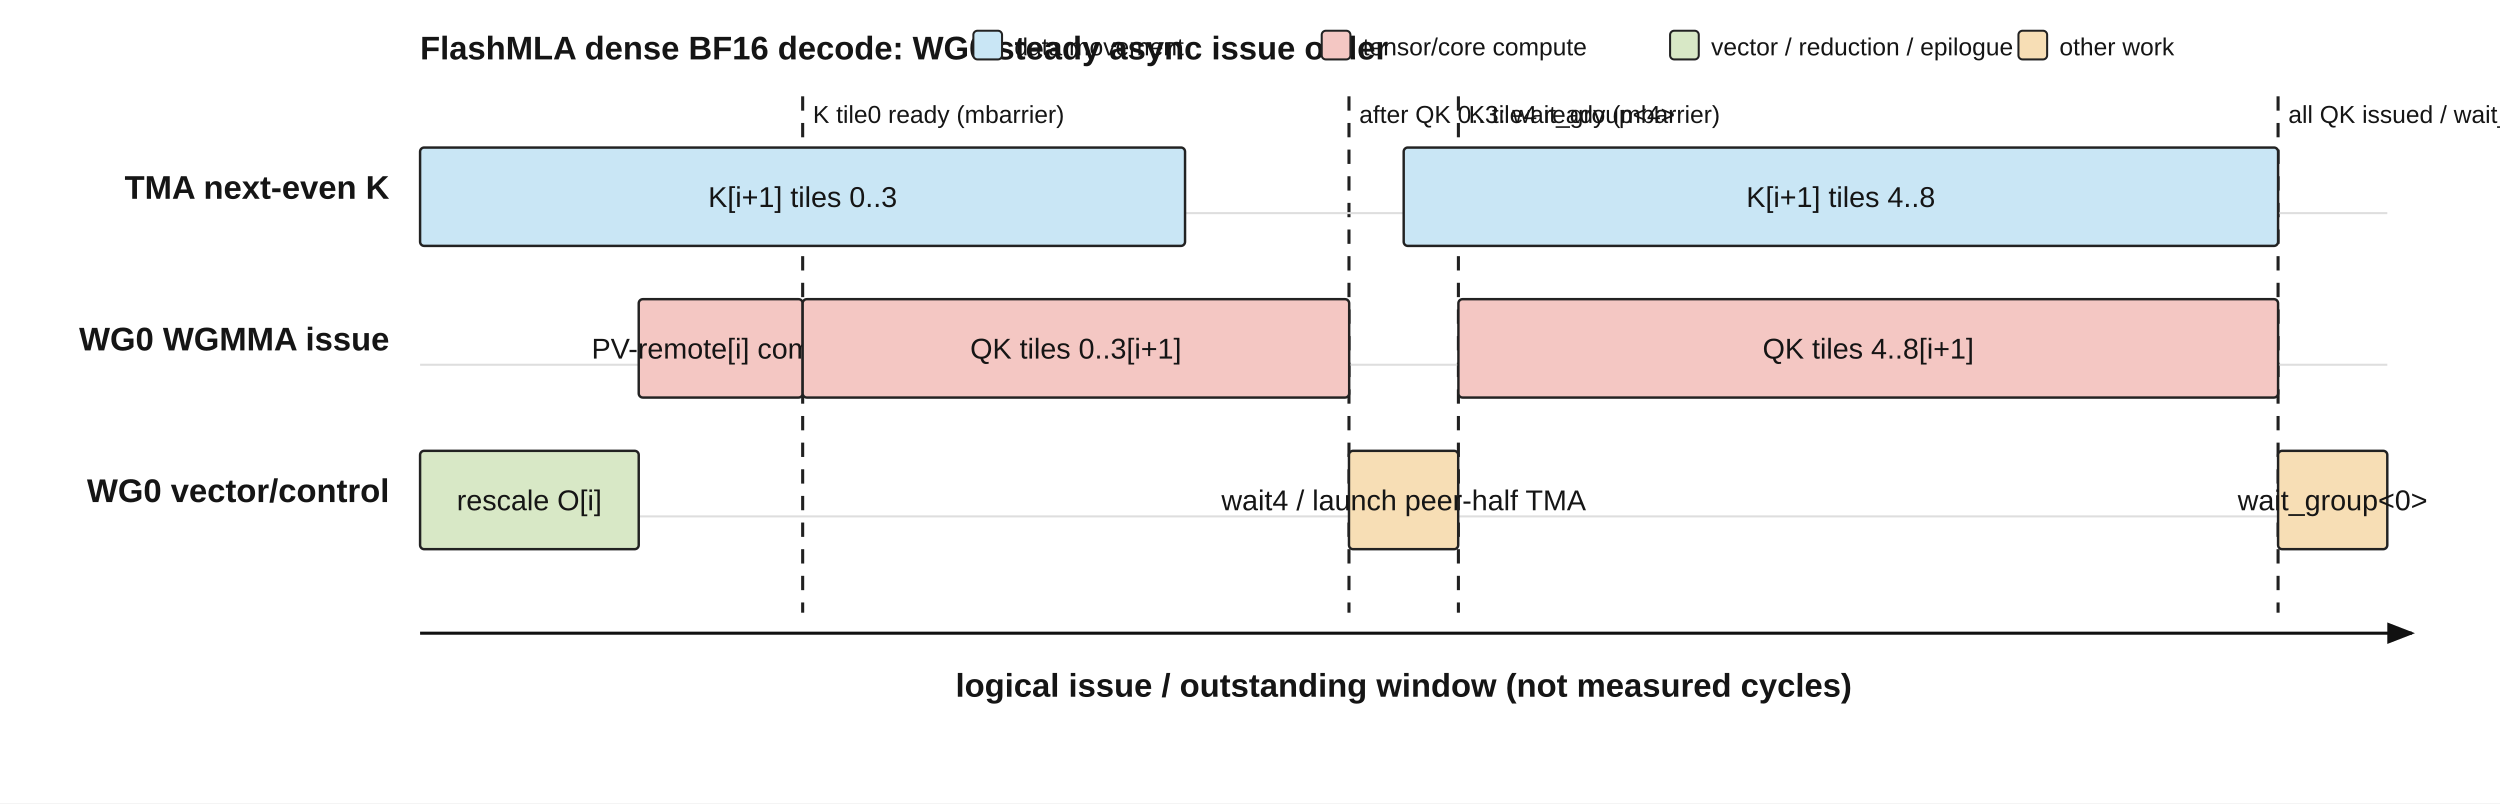
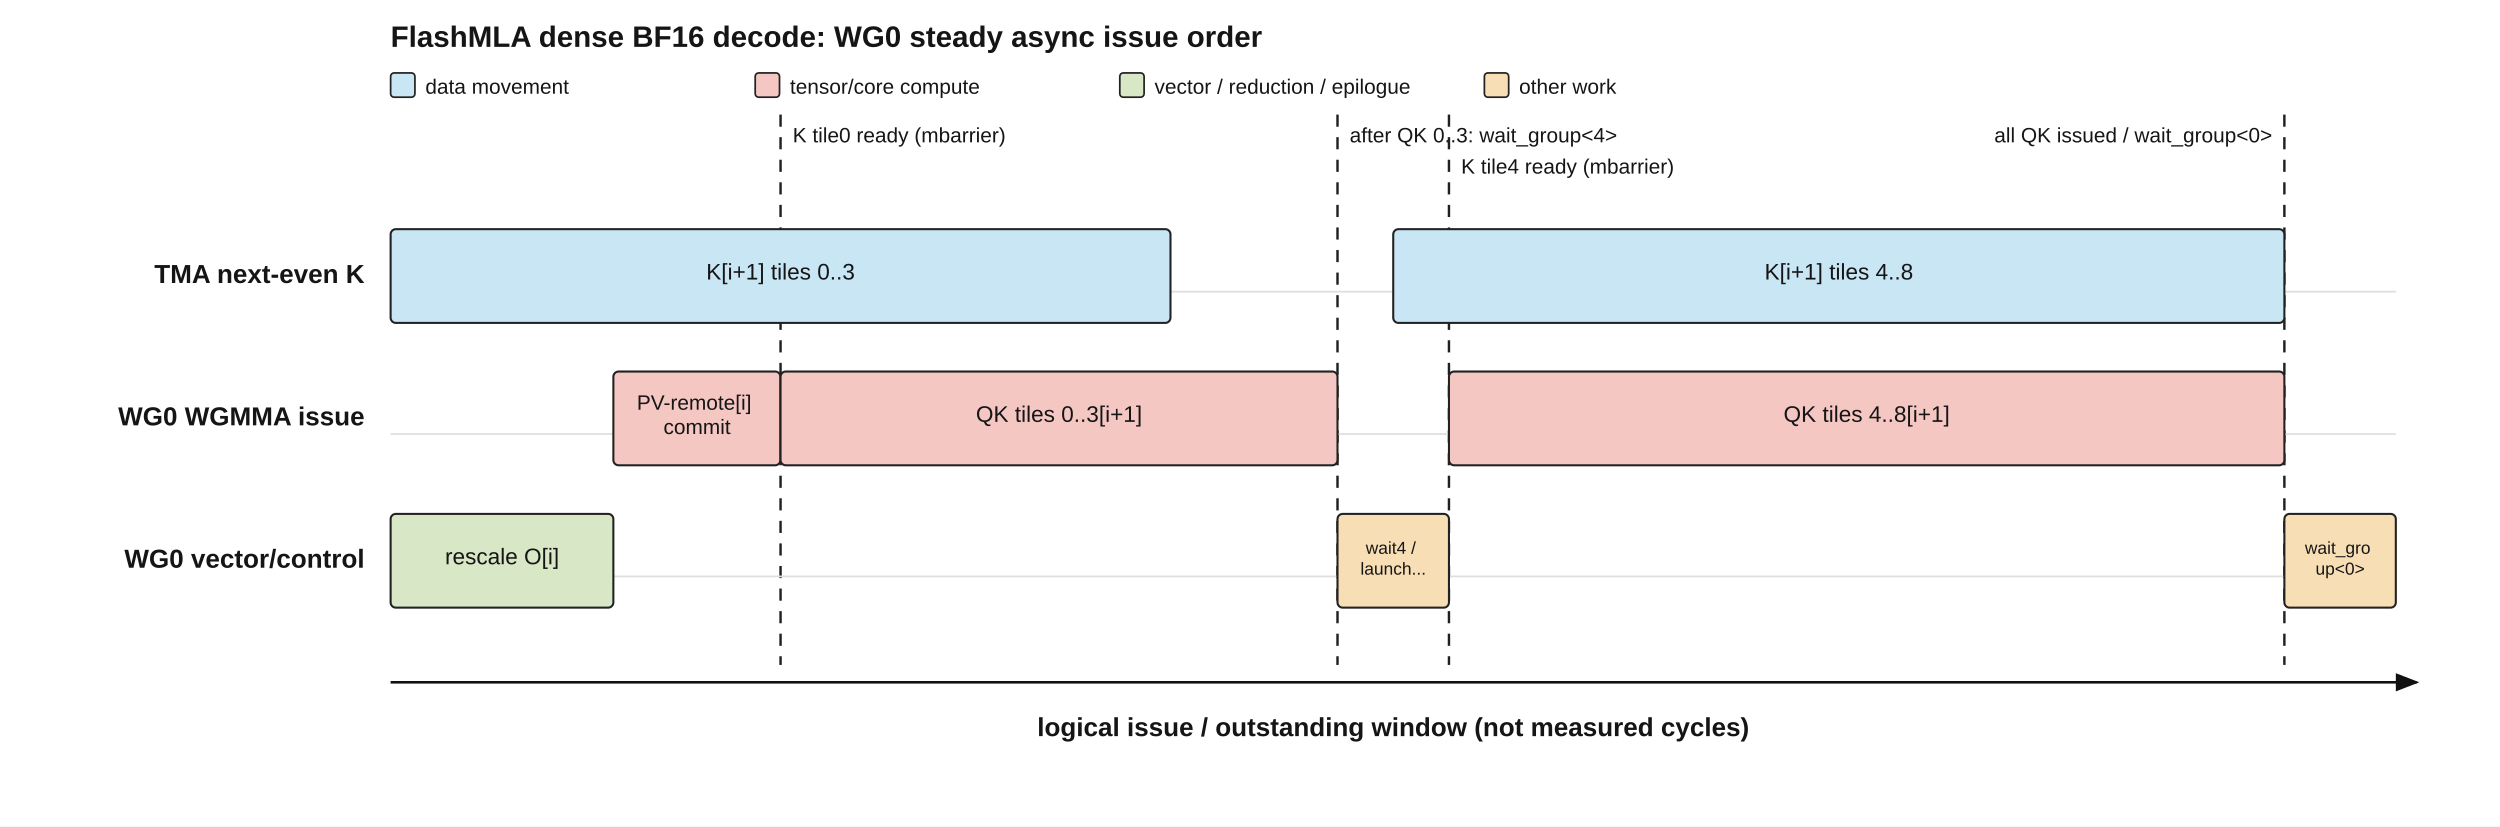
- <svg xmlns="http://www.w3.org/2000/svg" width="1220" height="392" viewBox="0 0 1220 392" role="img">
+ <svg xmlns="http://www.w3.org/2000/svg" width="1440" height="476" viewBox="0 0 1440 476" role="img">
  <defs>
    <marker id="arrow" markerWidth="9" markerHeight="7" refX="8" refY="3.5" orient="auto">
      <path d="M0,0 L9,3.5 L0,7 Z" fill="#111" />
    </marker>
  </defs>
  <rect width="100%" height="100%" fill="white" />
-   <style>text { font-family: Arial, "Microsoft YaHei", sans-serif; fill: #151515; } .label { font-size: 16px; font-weight: 600; } .event { font-size: 14px; } .small { font-size: 12px; } .sync { stroke: #202020; stroke-width: 1.5; stroke-dasharray: 7 6; }</style>
-   <text x="205" y="29" class="label">FlashMLA dense BF16 decode: WG0 steady async issue order</text>
-   <rect x="475" y="15" width="14" height="14" rx="2" fill="#c9e6f5" stroke="#222" />
-   <text x="495" y="27" class="small">data movement</text>
-   <rect x="645" y="15" width="14" height="14" rx="2" fill="#f4c7c3" stroke="#222" />
-   <text x="665" y="27" class="small">tensor/core compute</text>
-   <rect x="815" y="15" width="14" height="14" rx="2" fill="#d8e8c6" stroke="#222" />
-   <text x="835" y="27" class="small">vector / reduction / epilogue</text>
-   <rect x="985" y="15" width="14" height="14" rx="2" fill="#f7deb5" stroke="#222" />
-   <text x="1005" y="27" class="small">other work</text>
-   <line x1="391.7" y1="47" x2="391.7" y2="299" class="sync" />
-   <text x="396.7" y="60" class="small">K tile0 ready (mbarrier)</text>
-   <line x1="658.3" y1="47" x2="658.3" y2="299" class="sync" />
-   <text x="663.3" y="60" class="small">after QK 0..3: wait_group&lt;4&gt;</text>
-   <line x1="711.7" y1="47" x2="711.7" y2="299" class="sync" />
-   <text x="716.7" y="60" class="small">K tile4 ready (mbarrier)</text>
-   <line x1="1111.7" y1="47" x2="1111.7" y2="299" class="sync" />
-   <text x="1116.7" y="60" class="small">all QK issued / wait_group&lt;0&gt;</text>
-   <text x="190" y="97" text-anchor="end" class="label">TMA next-even K</text>
-   <line x1="205" y1="104" x2="1165" y2="104" stroke="#dedede" />
-   <rect x="205.0" y="72" width="373.3" height="48" rx="2" fill="#c9e6f5" stroke="#222" stroke-width="1.2" />
-   <text x="391.7" y="101" text-anchor="middle" class="event">K[i+1] tiles 0..3</text>
-   <rect x="685.0" y="72" width="426.7" height="48" rx="2" fill="#c9e6f5" stroke="#222" stroke-width="1.2" />
-   <text x="898.3" y="101" text-anchor="middle" class="event">K[i+1] tiles 4..8</text>
-   <text x="190" y="171" text-anchor="end" class="label">WG0 WGMMA issue</text>
-   <line x1="205" y1="178" x2="1165" y2="178" stroke="#dedede" />
-   <rect x="311.7" y="146" width="80.0" height="48" rx="2" fill="#f4c7c3" stroke="#222" stroke-width="1.2" />
-   <text x="351.7" y="175" text-anchor="middle" class="event">PV-remote[i] commit</text>
-   <rect x="391.7" y="146" width="266.7" height="48" rx="2" fill="#f4c7c3" stroke="#222" stroke-width="1.2" />
-   <text x="525.0" y="175" text-anchor="middle" class="event">QK tiles 0..3[i+1]</text>
-   <rect x="711.7" y="146" width="400.0" height="48" rx="2" fill="#f4c7c3" stroke="#222" stroke-width="1.2" />
-   <text x="911.7" y="175" text-anchor="middle" class="event">QK tiles 4..8[i+1]</text>
-   <text x="190" y="245" text-anchor="end" class="label">WG0 vector/control</text>
-   <line x1="205" y1="252" x2="1165" y2="252" stroke="#dedede" />
-   <rect x="205.0" y="220" width="106.7" height="48" rx="2" fill="#d8e8c6" stroke="#222" stroke-width="1.2" />
-   <text x="258.3" y="249" text-anchor="middle" class="event">rescale O[i]</text>
-   <rect x="658.3" y="220" width="53.3" height="48" rx="2" fill="#f7deb5" stroke="#222" stroke-width="1.2" />
-   <text x="685.0" y="249" text-anchor="middle" class="event">wait4 / launch peer-half TMA</text>
-   <rect x="1111.7" y="220" width="53.3" height="48" rx="2" fill="#f7deb5" stroke="#222" stroke-width="1.2" />
-   <text x="1138.3" y="249" text-anchor="middle" class="event">wait_group&lt;0&gt;</text>
-   <line x1="205" y1="309" x2="1177" y2="309" stroke="#111" stroke-width="1.5" marker-end="url(#arrow)" />
-   <text x="685.0" y="340" text-anchor="middle" class="label">logical issue / outstanding window (not measured cycles)</text>
+   <style>text { font-family: Arial, "Microsoft YaHei", sans-serif; fill: #151515; letter-spacing: 0; } .title { font-size: 17px; font-weight: 600; } .label { font-size: 15px; font-weight: 600; } .small { font-size: 12px; } .sync-label { font-size: 12px; } .sync { stroke: #202020; stroke-width: 1.4; stroke-dasharray: 7 6; }</style>
+   <text x="225" y="27" class="title">FlashMLA dense BF16 decode: WG0 steady async issue order</text>
+   <rect x="225" y="42" width="14" height="14" rx="2" fill="#c9e6f5" stroke="#222" />
+   <text x="245" y="54" class="small">data movement</text>
+   <rect x="435" y="42" width="14" height="14" rx="2" fill="#f4c7c3" stroke="#222" />
+   <text x="455" y="54" class="small">tensor/core compute</text>
+   <rect x="645" y="42" width="14" height="14" rx="2" fill="#d8e8c6" stroke="#222" />
+   <text x="665" y="54" class="small">vector / reduction / epilogue</text>
+   <rect x="855" y="42" width="14" height="14" rx="2" fill="#f7deb5" stroke="#222" />
+   <text x="875" y="54" class="small">other work</text>
+   <line x1="449.6" y1="66" x2="449.6" y2="383" class="sync" />
+   <rect x="453.6" y="69" width="174.0" height="17" rx="2" fill="white" fill-opacity="0.94" />
+   <text x="456.6" y="82" text-anchor="start" class="sync-label">K tile0 ready (mbarrier)</text>
+   <line x1="770.4" y1="66" x2="770.4" y2="383" class="sync" />
+   <rect x="774.4" y="69" width="202.0" height="17" rx="2" fill="white" fill-opacity="0.94" />
+   <text x="777.4" y="82" text-anchor="start" class="sync-label">after QK 0..3: wait_group&lt;4&gt;</text>
+   <line x1="834.6" y1="66" x2="834.6" y2="383" class="sync" />
+   <rect x="838.6" y="87" width="174.0" height="17" rx="2" fill="white" fill-opacity="0.94" />
+   <text x="841.6" y="100" text-anchor="start" class="sync-label">K tile4 ready (mbarrier)</text>
+   <line x1="1315.8" y1="66" x2="1315.8" y2="383" class="sync" />
+   <rect x="1102.8" y="69" width="209.0" height="17" rx="2" fill="white" fill-opacity="0.94" />
+   <text x="1308.8" y="82" text-anchor="end" class="sync-label">all QK issued / wait_group&lt;0&gt;</text>
+   <text x="210" y="163" text-anchor="end" class="label">TMA next-even K</text>
+   <line x1="225" y1="168" x2="1380" y2="168" stroke="#dedede" />
+   <clipPath id="event-clip-0">
+     <rect x="228.0" y="135" width="443.2" height="48" rx="1" />
+   </clipPath>
+   <g>
+     <rect x="225.0" y="132" width="449.2" height="54" rx="3" fill="#c9e6f5" stroke="#222" stroke-width="1.2" />
+     <text x="449.6" y="161.0" text-anchor="middle" font-size="13px" clip-path="url(#event-clip-0)">
+       <tspan x="449.6" dy="0">K[i+1] tiles 0..3</tspan>
+     </text>
+   </g>
+   <clipPath id="event-clip-1">
+     <rect x="805.5" y="135" width="507.3" height="48" rx="1" />
+   </clipPath>
+   <g>
+     <rect x="802.5" y="132" width="513.3" height="54" rx="3" fill="#c9e6f5" stroke="#222" stroke-width="1.2" />
+     <text x="1059.2" y="161.0" text-anchor="middle" font-size="13px" clip-path="url(#event-clip-1)">
+       <tspan x="1059.2" dy="0">K[i+1] tiles 4..8</tspan>
+     </text>
+   </g>
+   <text x="210" y="245" text-anchor="end" class="label">WG0 WGMMA issue</text>
+   <line x1="225" y1="250" x2="1380" y2="250" stroke="#dedede" />
+   <clipPath id="event-clip-2">
+     <rect x="356.3" y="217" width="90.2" height="48" rx="1" />
+   </clipPath>
+   <g>
+     <rect x="353.3" y="214" width="96.2" height="54" rx="3" fill="#f4c7c3" stroke="#222" stroke-width="1.2" />
+     <text x="401.5" y="236.0" text-anchor="middle" font-size="12px" clip-path="url(#event-clip-2)">
+       <tspan x="401.5" dy="0">PV-remote[i]</tspan>
+       <tspan x="401.5" dy="14">commit</tspan>
+     </text>
+   </g>
+   <clipPath id="event-clip-3">
+     <rect x="452.6" y="217" width="314.8" height="48" rx="1" />
+   </clipPath>
+   <g>
+     <rect x="449.6" y="214" width="320.8" height="54" rx="3" fill="#f4c7c3" stroke="#222" stroke-width="1.2" />
+     <text x="610.0" y="243.0" text-anchor="middle" font-size="13px" clip-path="url(#event-clip-3)">
+       <tspan x="610.0" dy="0">QK tiles 0..3[i+1]</tspan>
+     </text>
+   </g>
+   <clipPath id="event-clip-4">
+     <rect x="837.6" y="217" width="475.2" height="48" rx="1" />
+   </clipPath>
+   <g>
+     <rect x="834.6" y="214" width="481.2" height="54" rx="3" fill="#f4c7c3" stroke="#222" stroke-width="1.2" />
+     <text x="1075.2" y="243.0" text-anchor="middle" font-size="13px" clip-path="url(#event-clip-4)">
+       <tspan x="1075.2" dy="0">QK tiles 4..8[i+1]</tspan>
+     </text>
+   </g>
+   <text x="210" y="327" text-anchor="end" class="label">WG0 vector/control</text>
+   <line x1="225" y1="332" x2="1380" y2="332" stroke="#dedede" />
+   <clipPath id="event-clip-5">
+     <rect x="228.0" y="299" width="122.3" height="48" rx="1" />
+   </clipPath>
+   <g>
+     <rect x="225.0" y="296" width="128.3" height="54" rx="3" fill="#d8e8c6" stroke="#222" stroke-width="1.2" />
+     <text x="289.2" y="325.0" text-anchor="middle" font-size="13px" clip-path="url(#event-clip-5)">
+       <tspan x="289.2" dy="0">rescale O[i]</tspan>
+     </text>
+   </g>
+   <clipPath id="event-clip-6">
+     <rect x="773.4" y="299" width="58.2" height="48" rx="1" />
+   </clipPath>
+   <g>
+     <rect x="770.4" y="296" width="64.2" height="54" rx="3" fill="#f7deb5" stroke="#222" stroke-width="1.2" />
+     <text x="802.5" y="319.0" text-anchor="middle" font-size="10px" clip-path="url(#event-clip-6)">
+       <tspan x="802.5" dy="0">wait4 /</tspan>
+       <tspan x="802.5" dy="12">launch...</tspan>
+     </text>
+   </g>
+   <clipPath id="event-clip-7">
+     <rect x="1318.8" y="299" width="58.2" height="48" rx="1" />
+   </clipPath>
+   <g>
+     <rect x="1315.8" y="296" width="64.2" height="54" rx="3" fill="#f7deb5" stroke="#222" stroke-width="1.2" />
+     <text x="1347.9" y="319.0" text-anchor="middle" font-size="10px" clip-path="url(#event-clip-7)">
+       <tspan x="1347.9" dy="0">wait_gro</tspan>
+       <tspan x="1347.9" dy="12">up&lt;0&gt;</tspan>
+     </text>
+   </g>
+   <line x1="225" y1="393" x2="1392" y2="393" stroke="#111" stroke-width="1.5" marker-end="url(#arrow)" />
+   <text x="802.5" y="424" text-anchor="middle" class="label">logical issue / outstanding window (not measured cycles)</text>
</svg>
